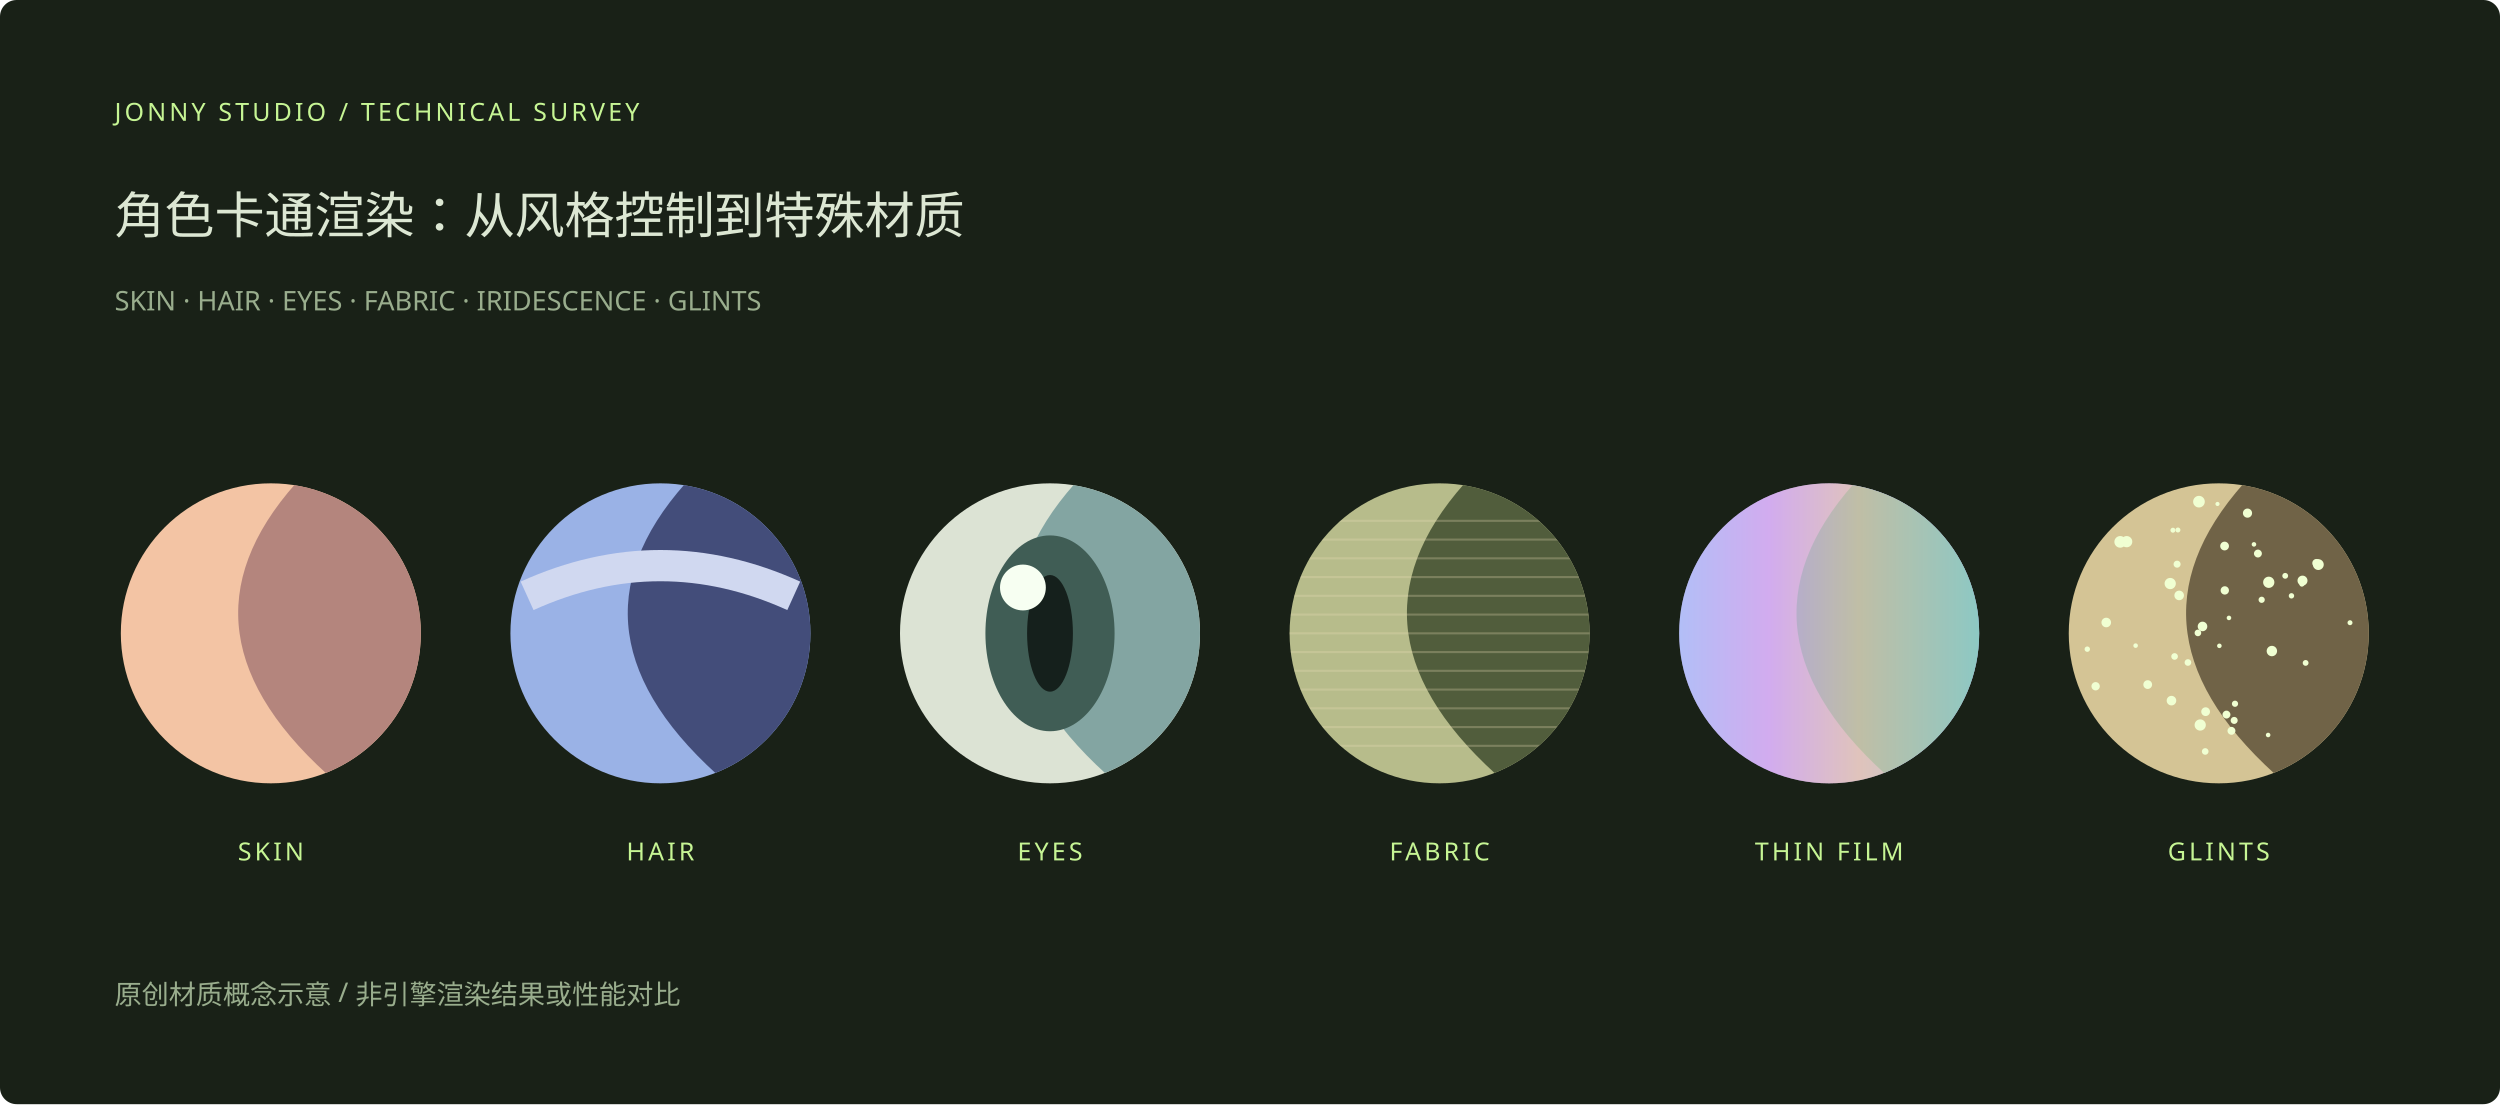
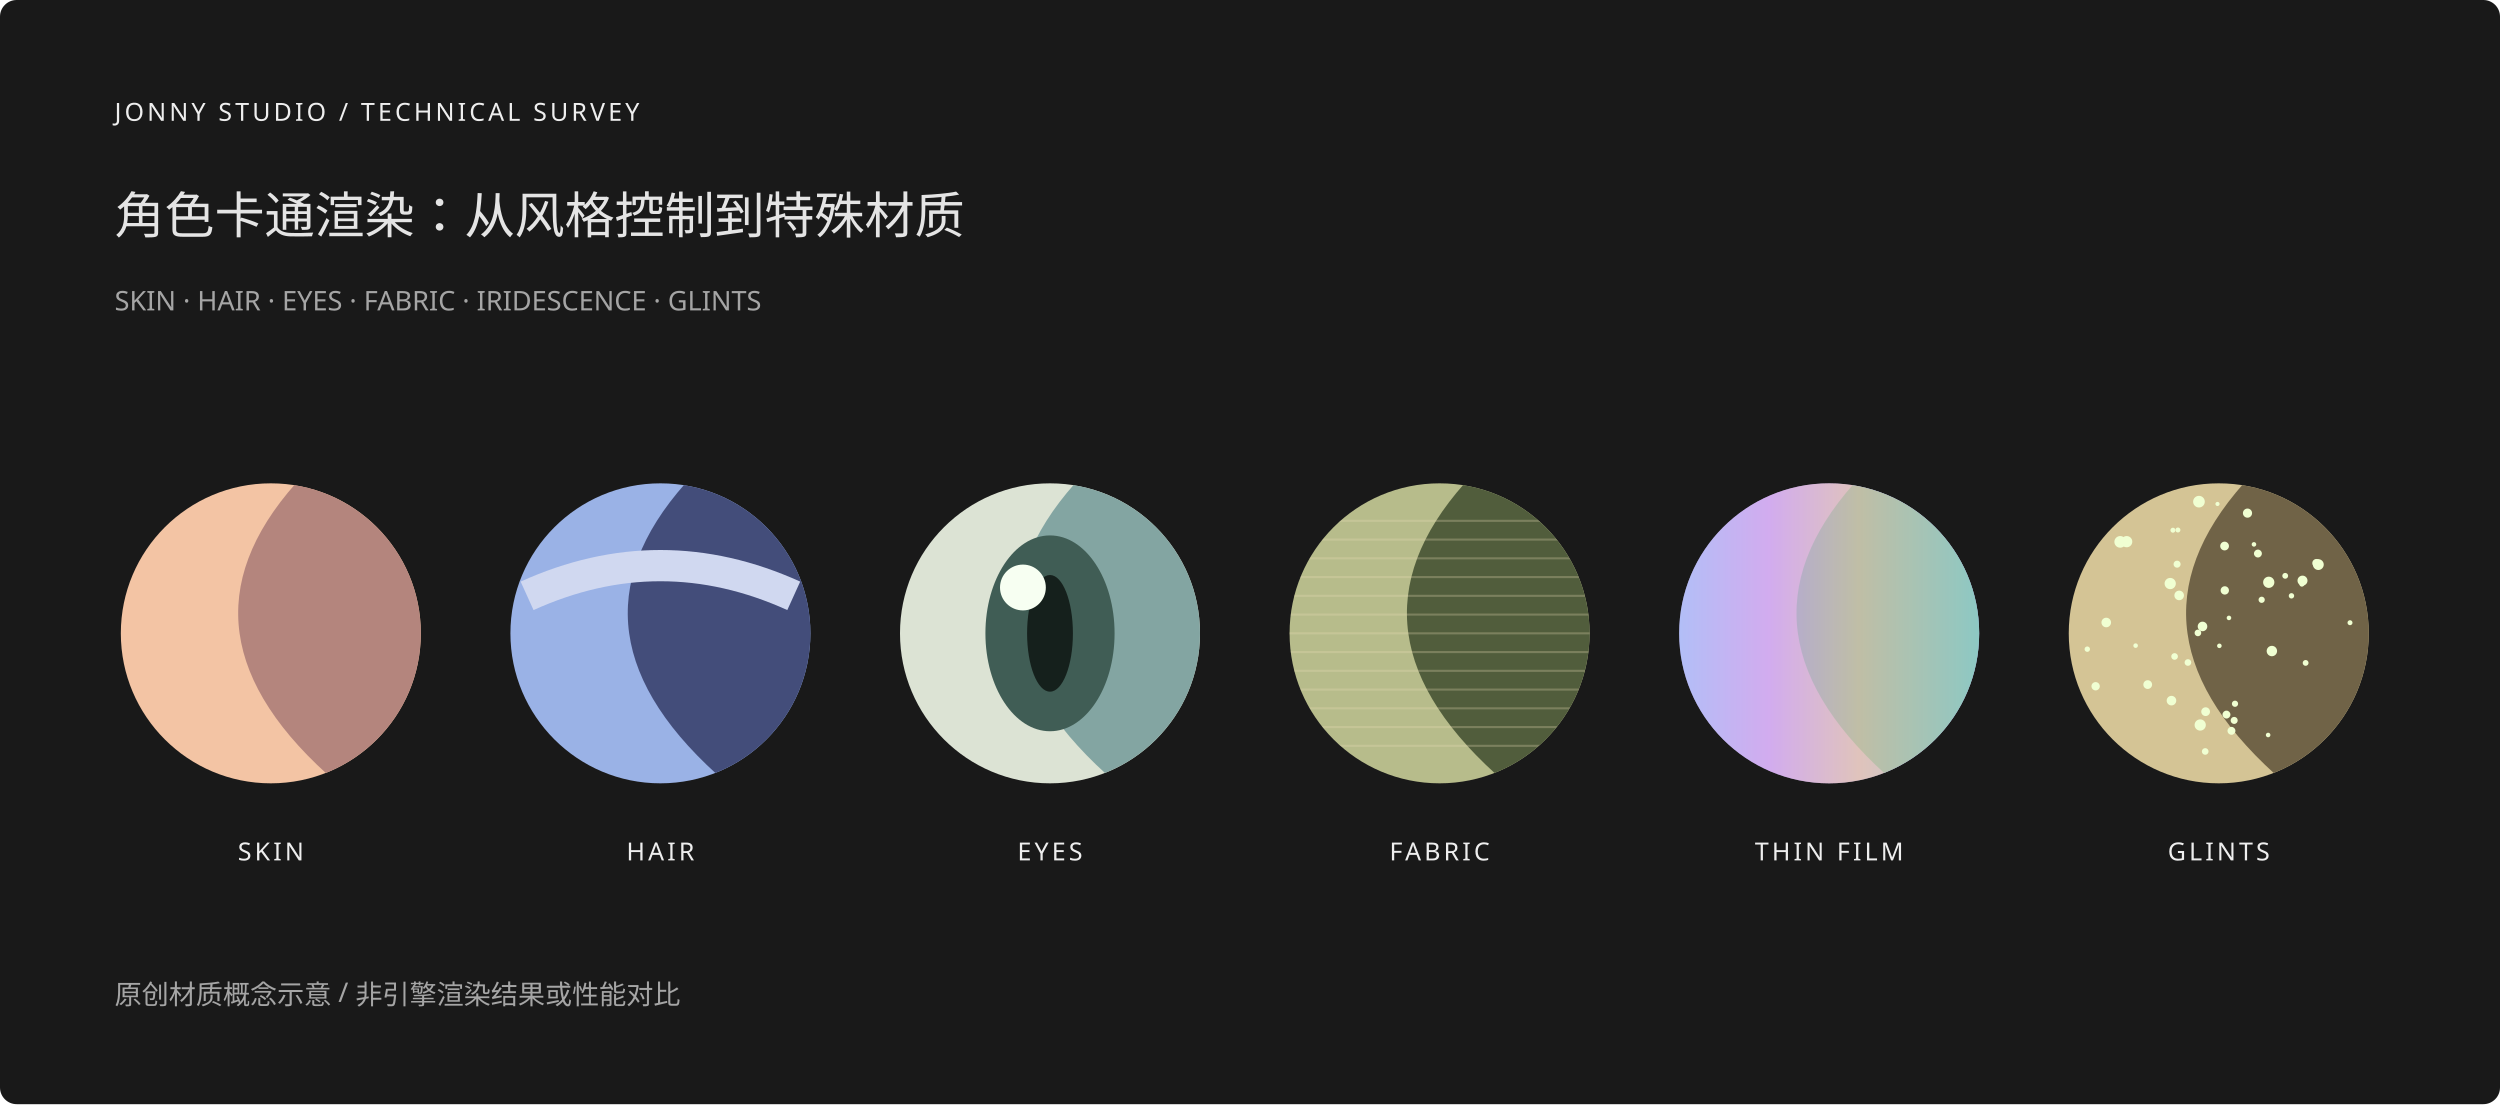
<svg xmlns="http://www.w3.org/2000/svg" viewBox="0 0 1200 530" role="img">
  <defs>
    <linearGradient id="rainbow" x1="0" x2="1">
      <stop stop-color="#a2c9ff" />
      <stop offset=".3" stop-color="#dca7f0" />
      <stop offset=".6" stop-color="#f5d293" />
      <stop offset="1" stop-color="#99e4c9" />
    </linearGradient>
    <linearGradient id="fade">
-       <stop stop-color="#c6f594" />
+       <stop stop-color="#eeeeee" />
      <stop offset="1" stop-color="#477354" />
    </linearGradient>
    <marker id="arrow" markerWidth="7" markerHeight="7" refX="5" refY="3" orient="auto">
-       <path d="M0 0 6 3 0 6" fill="none" stroke="#c6f594" />
+       <path d="M0 0 6 3 0 6" fill="none" stroke="#eeeeee" />
    </marker>
-     <style>text{font-family:system-ui,'Noto Sans SC',sans-serif;fill:#dce7d3;font-size:17px}.small{font-size:13px;fill:#99ad8d}.label{font-size:12px;fill:#c6f594;letter-spacing:1.5px}.title{font-size:24px;font-weight:500}.line{stroke:#4c6042;stroke-width:1.5;fill:none}.ray{stroke:#c6f594;stroke-width:2;fill:none;marker-end:url(#arrow)}</style>
+     <style>text{font-family:system-ui,'Noto Sans SC',sans-serif;fill:#e4e4e4;font-size:17px}.small{font-size:13px;fill:#a5a5a5}.label{font-size:12px;fill:#eeeeee;letter-spacing:1.5px}.title{font-size:24px;font-weight:500}.line{stroke:#555555;stroke-width:1.5;fill:none}.ray{stroke:#eeeeee;stroke-width:2;fill:none;marker-end:url(#arrow)}</style>
  </defs>
-   <rect width="1200" height="530" rx="8" fill="#192117" />
+   <rect width="1200" height="530" rx="8" fill="#191919" />
  <text x="55" y="58" class="label" text-anchor="start">JONNY STUDIO / TECHNICAL SURVEY</text>
  <text x="55" y="112" class="title" text-anchor="start">角色卡通渲染：从风格控制到特殊材质</text>
  <text x="55" y="149" class="small" text-anchor="start">SKIN · HAIR · EYES · FABRIC · IRIDESCENCE · GLINTS</text>
  <clipPath id="c0">
    <circle cx="130" cy="304" r="72" />
  </clipPath>
  <circle cx="130" cy="304" r="72" fill="#f3c4a4" />
  <path d="M142 232Q78 304 162 376H230V232Z" clip-path="url(#c0)" fill="#b4857d" />
  <text x="130" y="413" class="label" text-anchor="middle">SKIN</text>
  <clipPath id="c1">
    <circle cx="317" cy="304" r="72" />
  </clipPath>
  <circle cx="317" cy="304" r="72" fill="#9ab2e6" />
  <path d="M329 232Q265 304 349 376H417V232Z" clip-path="url(#c1)" fill="#434d7a" />
  <path d="M253 286q64 -29 128 0" stroke="#d0d8f0" stroke-width="15" fill="none" clip-path="url(#c1)" />
  <text x="317" y="413" class="label" text-anchor="middle">HAIR</text>
  <clipPath id="c2">
    <circle cx="504" cy="304" r="72" />
  </clipPath>
  <circle cx="504" cy="304" r="72" fill="#dce3d4" />
  <path d="M516 232Q452 304 536 376H604V232Z" clip-path="url(#c2)" fill="#83a5a2" />
  <ellipse cx="504" cy="304" rx="31" ry="47" fill="#405d55" />
  <ellipse cx="504" cy="304" rx="11" ry="28" fill="#15201c" />
  <circle cx="491" cy="282" r="11" fill="#f7fff2" />
  <text x="504" y="413" class="label" text-anchor="middle">EYES</text>
  <clipPath id="c3">
    <circle cx="691" cy="304" r="72" />
  </clipPath>
  <circle cx="691" cy="304" r="72" fill="#b7bc8b" />
  <path d="M703 232Q639 304 723 376H791V232Z" clip-path="url(#c3)" fill="#515d3c" />
  <path d="M611 250h160" stroke="#eddfb8" opacity=".27" clip-path="url(#c3)" />
  <path d="M611 259h160" stroke="#eddfb8" opacity=".27" clip-path="url(#c3)" />
  <path d="M611 268h160" stroke="#eddfb8" opacity=".27" clip-path="url(#c3)" />
  <path d="M611 277h160" stroke="#eddfb8" opacity=".27" clip-path="url(#c3)" />
  <path d="M611 286h160" stroke="#eddfb8" opacity=".27" clip-path="url(#c3)" />
  <path d="M611 295h160" stroke="#eddfb8" opacity=".27" clip-path="url(#c3)" />
  <path d="M611 304h160" stroke="#eddfb8" opacity=".27" clip-path="url(#c3)" />
  <path d="M611 313h160" stroke="#eddfb8" opacity=".27" clip-path="url(#c3)" />
  <path d="M611 322h160" stroke="#eddfb8" opacity=".27" clip-path="url(#c3)" />
  <path d="M611 331h160" stroke="#eddfb8" opacity=".27" clip-path="url(#c3)" />
  <path d="M611 340h160" stroke="#eddfb8" opacity=".27" clip-path="url(#c3)" />
  <path d="M611 349h160" stroke="#eddfb8" opacity=".27" clip-path="url(#c3)" />
  <path d="M611 358h160" stroke="#eddfb8" opacity=".27" clip-path="url(#c3)" />
  <text x="691" y="413" class="label" text-anchor="middle">FABRIC</text>
  <clipPath id="c4">
    <circle cx="878" cy="304" r="72" />
  </clipPath>
  <circle cx="878" cy="304" r="72" fill="#c5b1ed" />
  <path d="M890 232Q826 304 910 376H978V232Z" clip-path="url(#c4)" fill="#7ea7bd" />
  <circle cx="878" cy="304" r="72" fill="url(#rainbow)" opacity=".55" />
  <text x="878" y="413" class="label" text-anchor="middle">THIN FILM</text>
  <clipPath id="c5">
    <circle cx="1065" cy="304" r="72" />
  </clipPath>
  <circle cx="1065" cy="304" r="72" fill="#d4c495" />
  <path d="M1077 232Q1013 304 1097 376H1165V232Z" clip-path="url(#c5)" fill="#706347" />
  <circle cx="1069.9" cy="296.6" r="1.1" fill="#f0ffd2" />
  <circle cx="1104.9" cy="280.4" r="1.2" fill="#f0ffd2" />
  <circle cx="1128.0" cy="298.9" r="1.2" fill="#f0ffd2" />
  <circle cx="1043.8" cy="315.1" r="1.6" fill="#f0ffd2" />
  <circle cx="1046.0" cy="285.8" r="2.3" fill="#f0ffd2" />
  <circle cx="1090.5" cy="312.5" r="2.5" fill="#f0ffd2" />
  <circle cx="1030.9" cy="328.6" r="2.1" fill="#f0ffd2" />
  <circle cx="1025.1" cy="309.9" r="1.1" fill="#f0ffd2" />
  <circle cx="1055.5" cy="240.8" r="2.8" fill="#f0ffd2" />
  <circle cx="1045.0" cy="270.8" r="1.7" fill="#f0ffd2" />
  <circle cx="1045.4" cy="254.4" r="1.2" fill="#f0ffd2" />
  <circle cx="1068.7" cy="343.0" r="1.9" fill="#f0ffd2" />
  <circle cx="1081.9" cy="261.3" r="1.1" fill="#f0ffd2" />
  <circle cx="1083.8" cy="265.7" r="1.9" fill="#f0ffd2" />
  <circle cx="1072.4" cy="345.8" r="1.7" fill="#f0ffd2" />
  <circle cx="1067.9" cy="283.4" r="2.0" fill="#f0ffd2" />
  <circle cx="1088.7" cy="352.8" r="1.1" fill="#f0ffd2" />
  <circle cx="1058.7" cy="341.6" r="2.1" fill="#f0ffd2" />
  <circle cx="1106.7" cy="318.2" r="1.4" fill="#f0ffd2" />
  <circle cx="1056.1" cy="348.0" r="2.7" fill="#f0ffd2" />
  <circle cx="1001.9" cy="311.6" r="1.3" fill="#f0ffd2" />
  <circle cx="1099.9" cy="286.0" r="1.3" fill="#f0ffd2" />
  <circle cx="1064.4" cy="241.9" r="1.0" fill="#f0ffd2" />
  <circle cx="1058.5" cy="360.7" r="1.6" fill="#f0ffd2" />
  <circle cx="1065.3" cy="310.0" r="1.1" fill="#f0ffd2" />
  <circle cx="1017.7" cy="260.1" r="2.8" fill="#f0ffd2" />
  <circle cx="1055.0" cy="303.8" r="1.6" fill="#f0ffd2" />
  <circle cx="1078.8" cy="246.3" r="2.2" fill="#f0ffd2" />
  <circle cx="1071.1" cy="350.8" r="1.9" fill="#f0ffd2" />
  <circle cx="1041.7" cy="280.1" r="2.7" fill="#f0ffd2" />
  <circle cx="1085.6" cy="287.9" r="1.5" fill="#f0ffd2" />
  <circle cx="1089.0" cy="279.5" r="2.7" fill="#f0ffd2" />
  <circle cx="1011.0" cy="298.8" r="2.3" fill="#f0ffd2" />
  <circle cx="1072.8" cy="337.8" r="1.5" fill="#f0ffd2" />
  <circle cx="1043.0" cy="254.5" r="1.2" fill="#f0ffd2" />
  <circle cx="1096.9" cy="276.4" r="1.4" fill="#f0ffd2" />
  <circle cx="1005.9" cy="329.4" r="2.0" fill="#f0ffd2" />
  <circle cx="1020.8" cy="260.0" r="2.7" fill="#f0ffd2" />
  <circle cx="1067.8" cy="262.1" r="2.1" fill="#f0ffd2" />
  <circle cx="1111.9" cy="270.3" r="2.0" fill="#f0ffd2" />
  <circle cx="1042.3" cy="336.3" r="2.3" fill="#f0ffd2" />
  <circle cx="1057.2" cy="300.7" r="2.3" fill="#f0ffd2" />
  <circle cx="1112.8" cy="271.0" r="2.6" fill="#f0ffd2" />
  <circle cx="1105.2" cy="278.7" r="2.4" fill="#f0ffd2" />
  <circle cx="1050.2" cy="318.0" r="1.6" fill="#f0ffd2" />
  <text x="1065" y="413" class="label" text-anchor="middle">GLINTS</text>
  <text x="55" y="482" class="small" text-anchor="start">原创材质概念示意 / 非引擎渲染结果或性能对比</text>
</svg>
